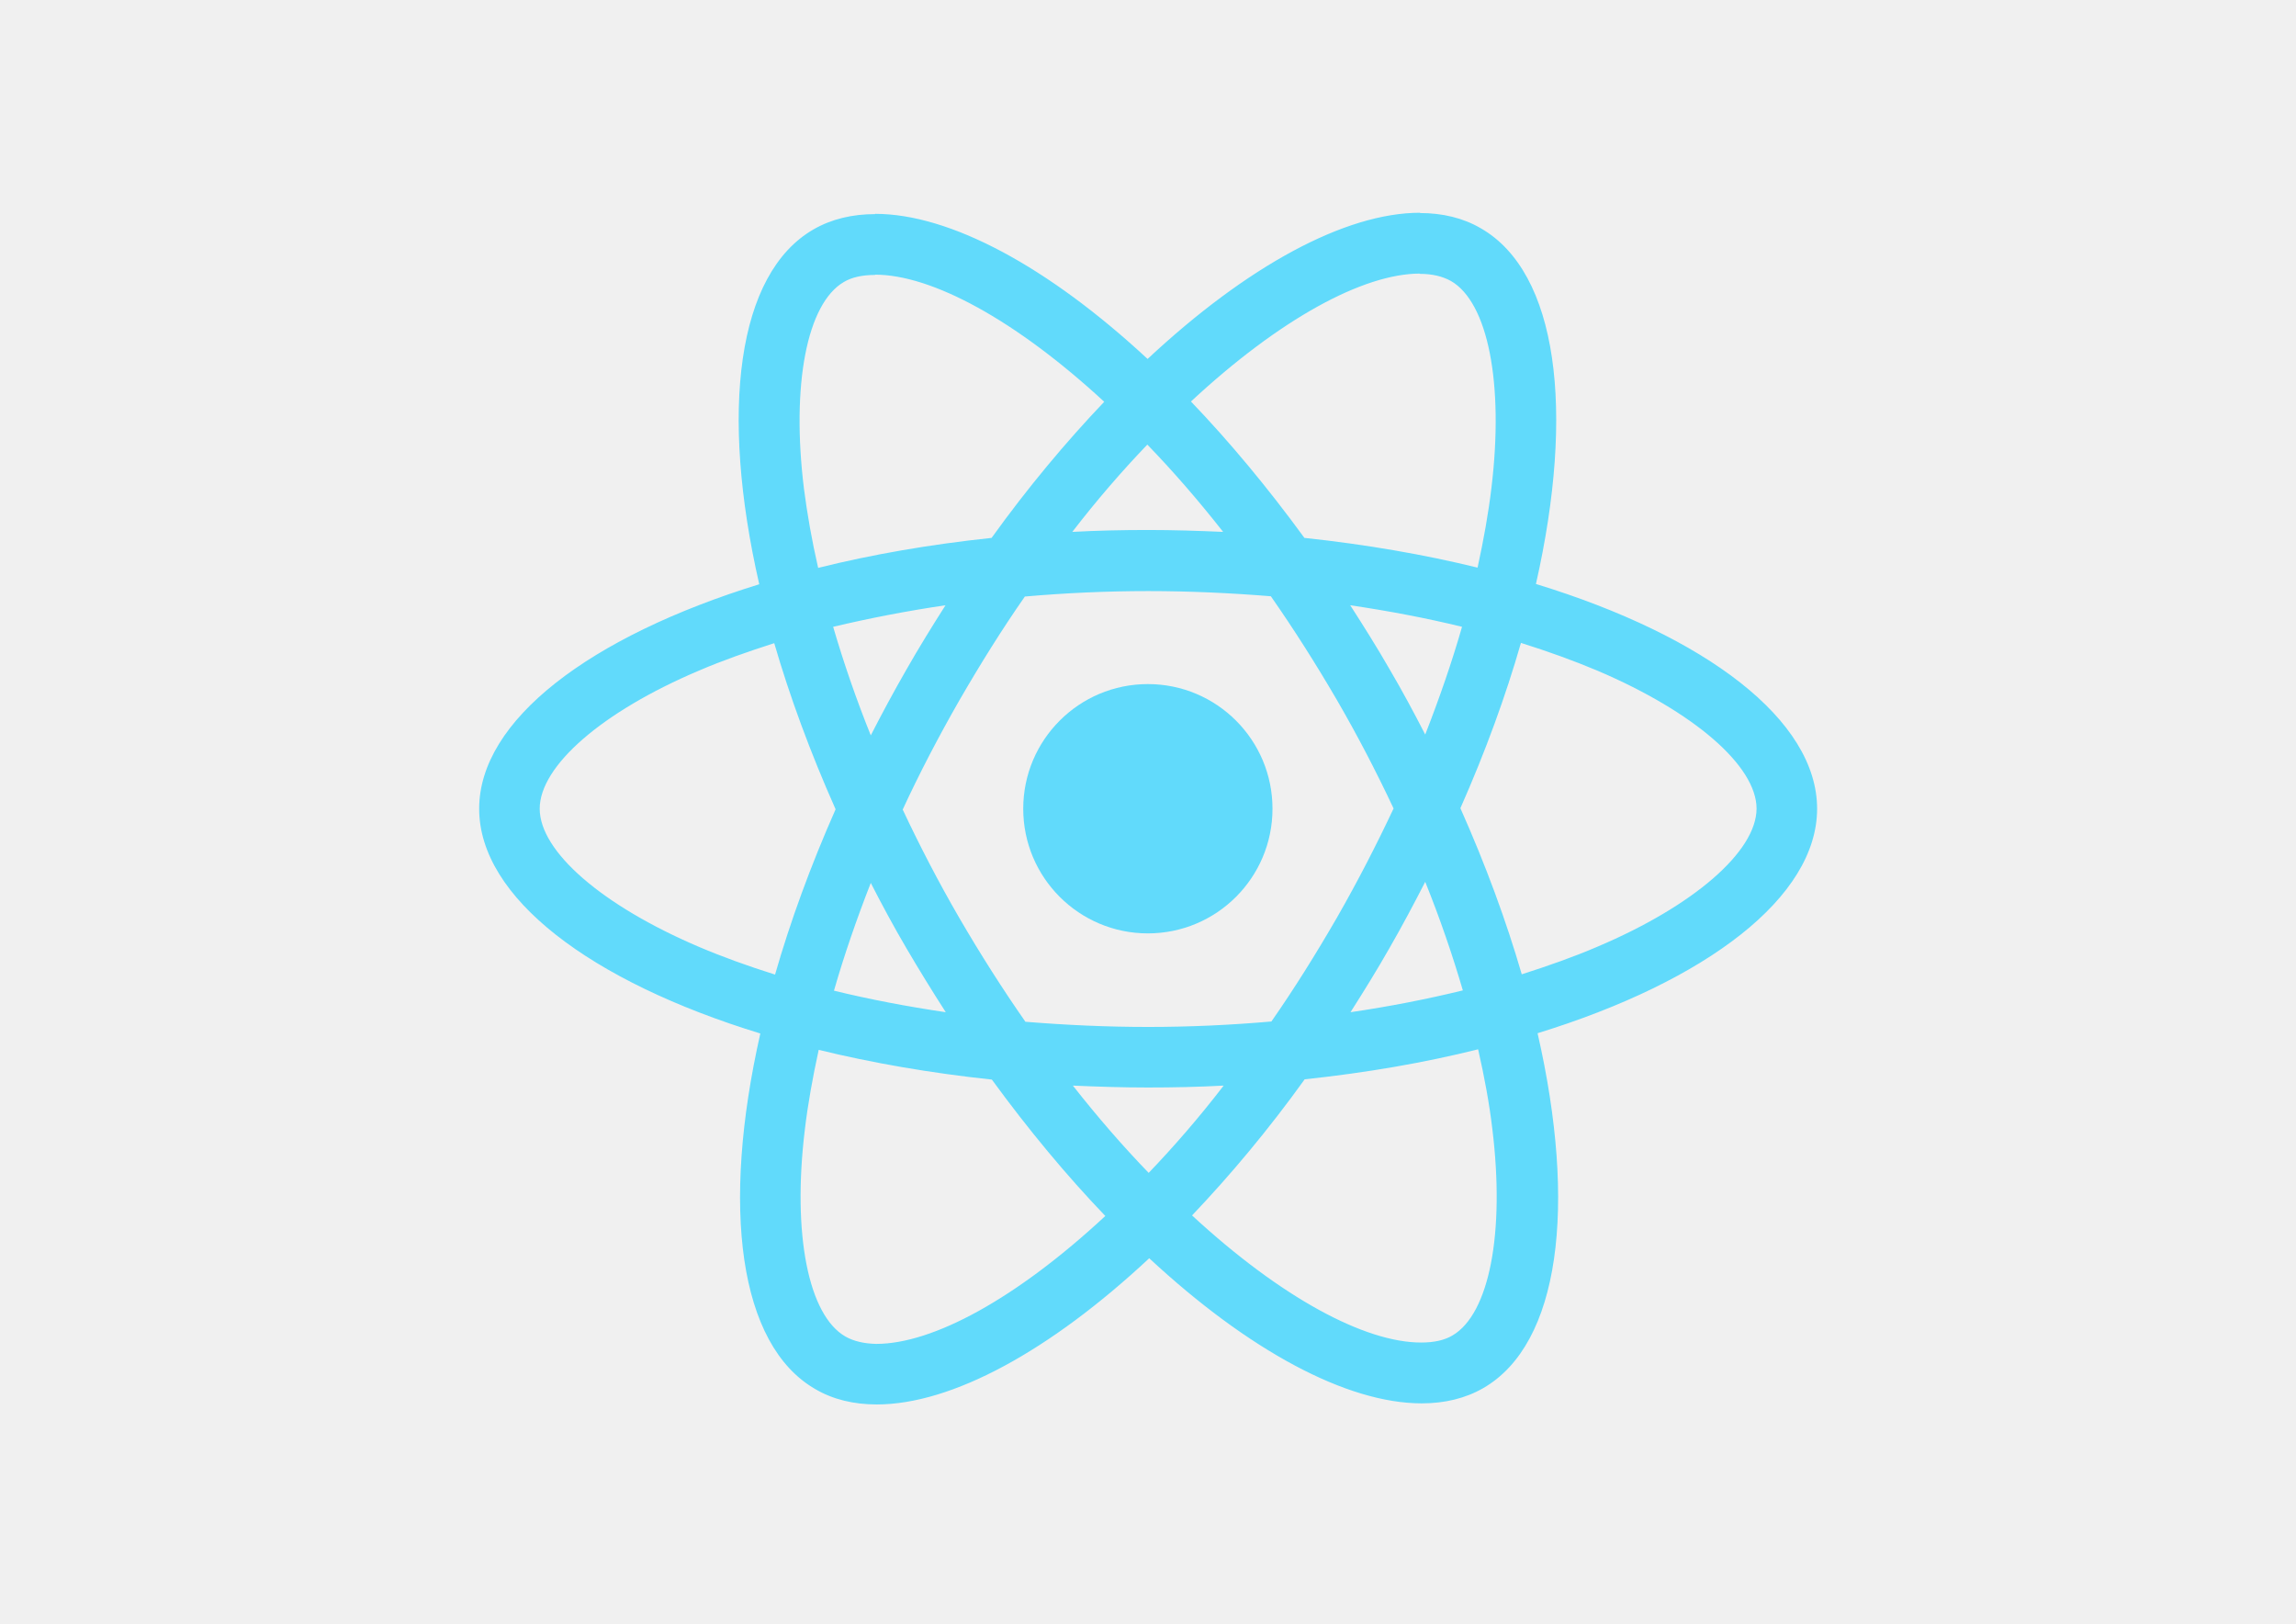
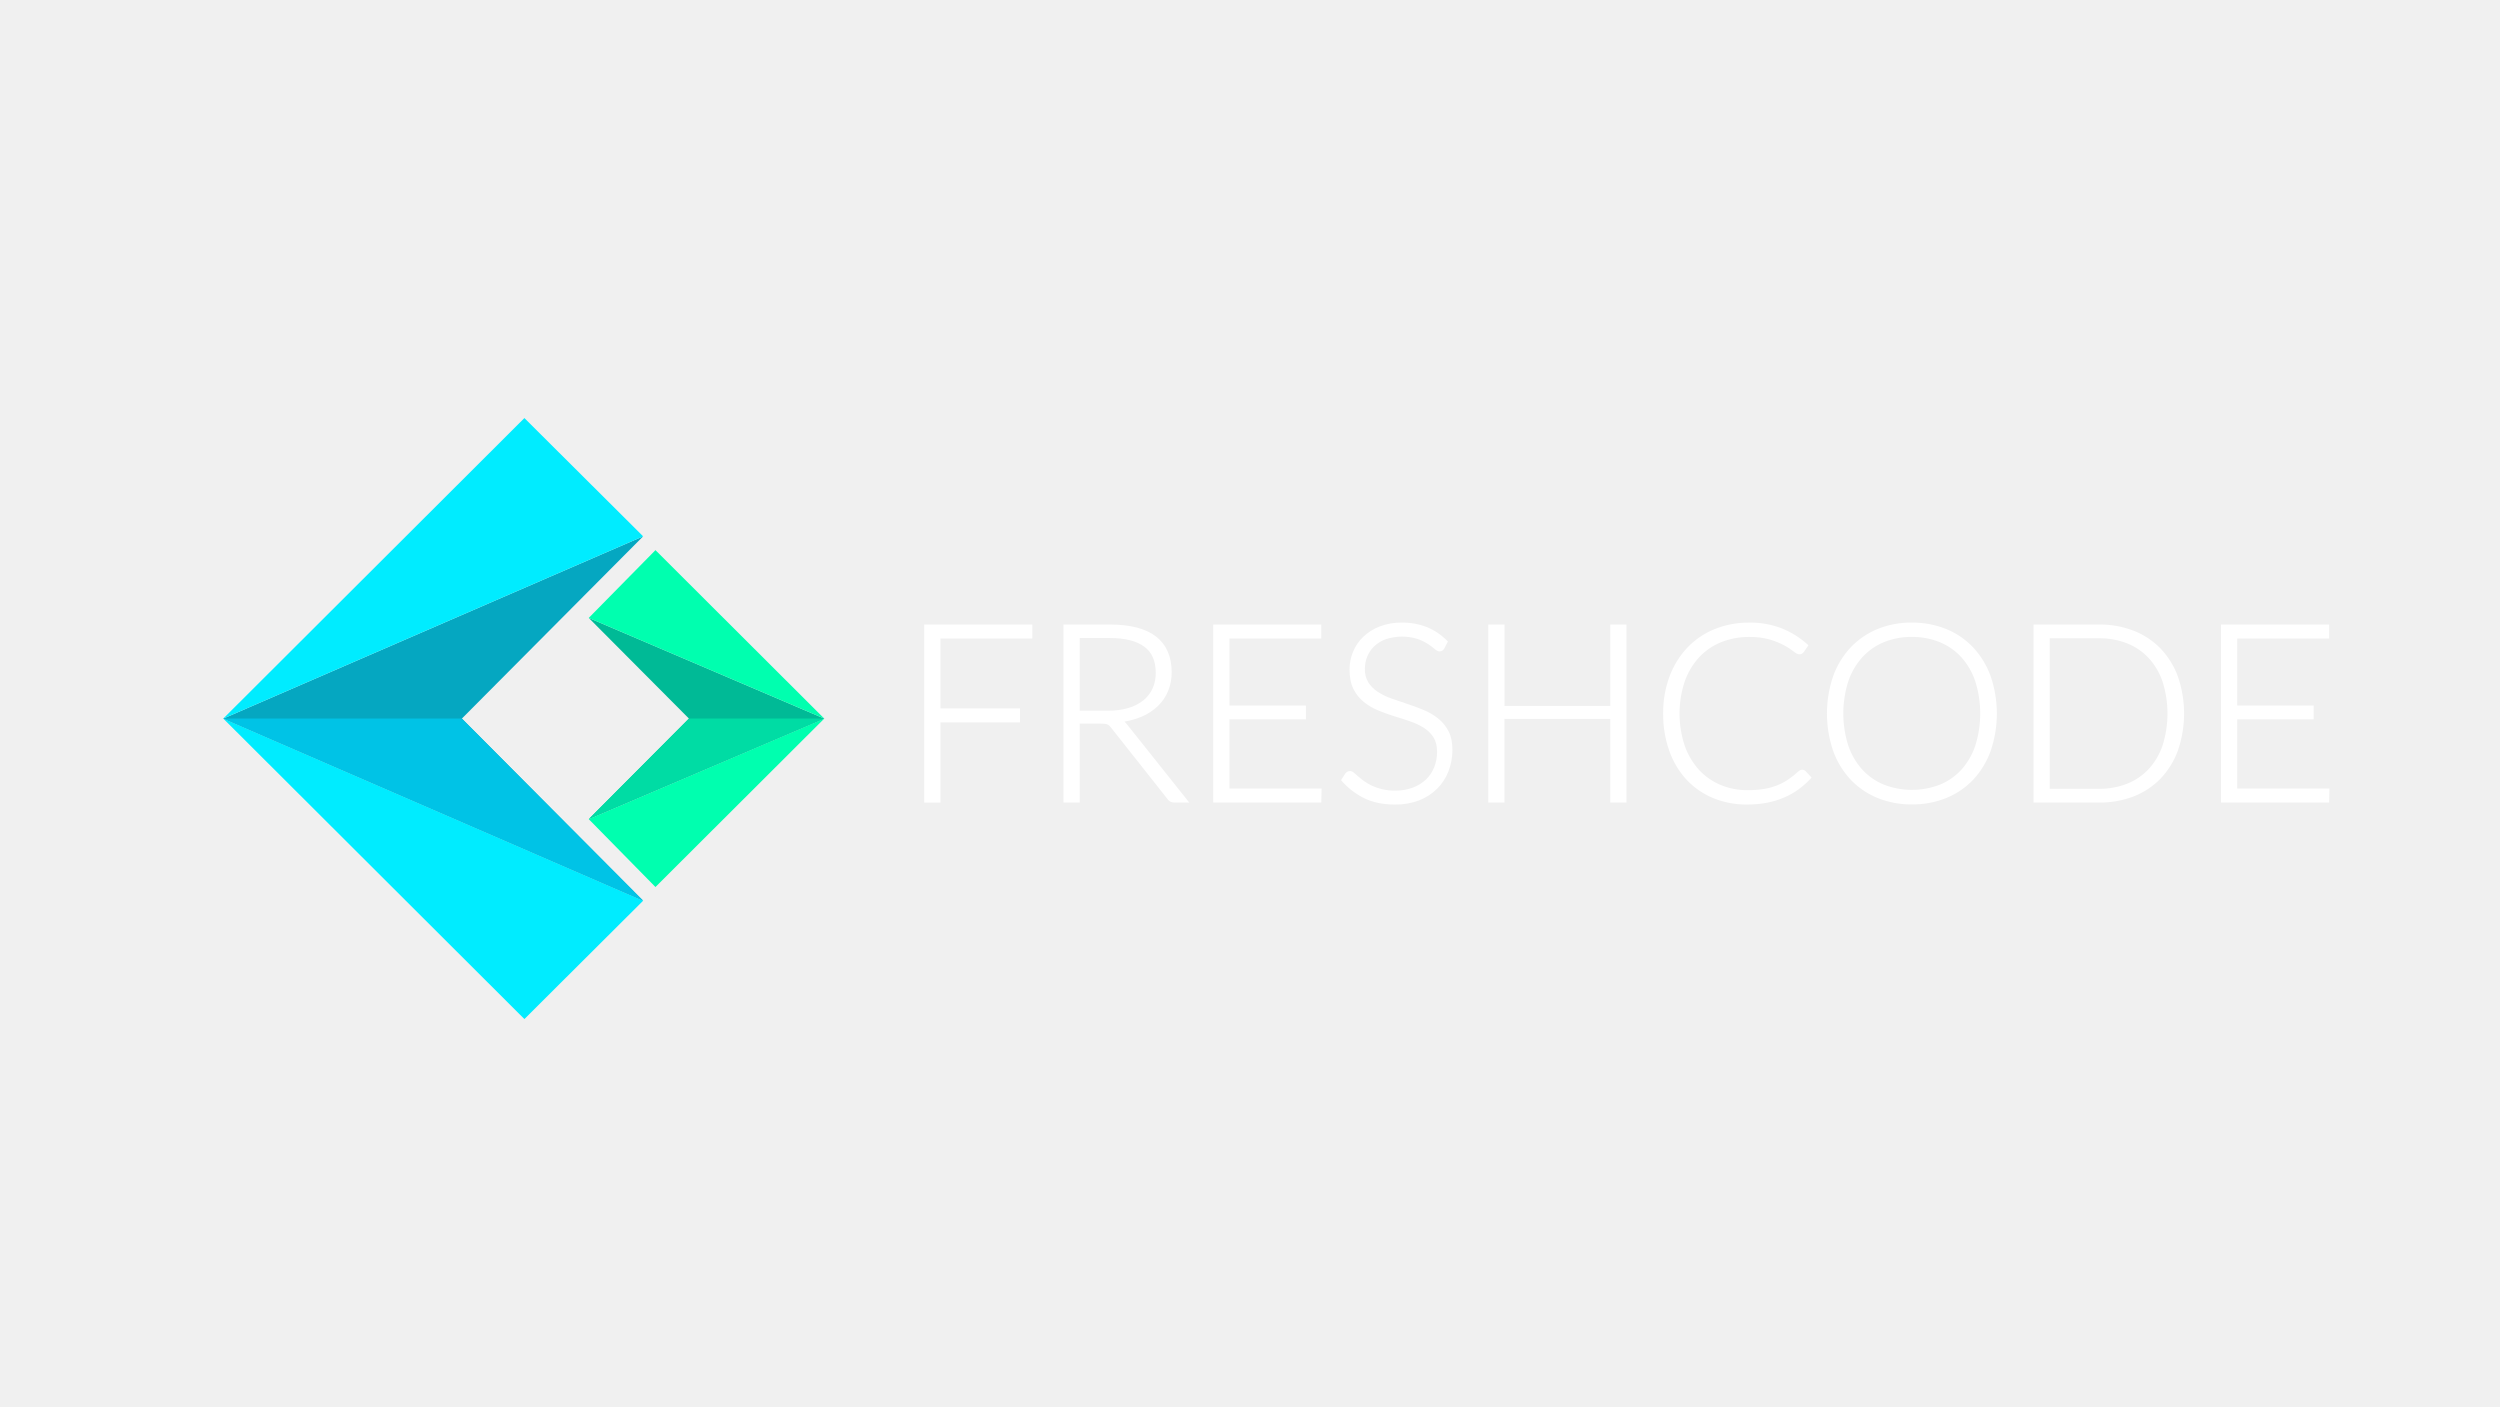
- <svg xmlns="http://www.w3.org/2000/svg" viewBox="0 0 841.9 595.3">
-   <g fill="#61DAFB">
-     <path d="M666.3 296.5c0-32.5-40.7-63.3-103.1-82.4 14.4-63.6 8-114.2-20.2-130.4-6.5-3.8-14.1-5.6-22.4-5.6v22.3c4.6 0 8.3.9 11.4 2.6 13.6 7.8 19.5 37.5 14.9 75.7-1.1 9.4-2.9 19.3-5.1 29.4-19.6-4.8-41-8.5-63.5-10.9-13.5-18.5-27.5-35.3-41.6-50 32.6-30.3 63.2-46.9 84-46.9V78c-27.5 0-63.5 19.6-99.9 53.6-36.4-33.8-72.4-53.2-99.9-53.2v22.3c20.7 0 51.4 16.5 84 46.6-14 14.7-28 31.4-41.3 49.9-22.6 2.4-44 6.1-63.6 11-2.3-10-4-19.7-5.2-29-4.7-38.2 1.1-67.9 14.6-75.8 3-1.8 6.9-2.6 11.5-2.6V78.5c-8.4 0-16 1.8-22.6 5.6-28.1 16.2-34.4 66.7-19.9 130.1-62.2 19.2-102.7 49.9-102.7 82.3 0 32.5 40.7 63.3 103.1 82.4-14.4 63.6-8 114.2 20.2 130.4 6.5 3.8 14.1 5.6 22.5 5.6 27.5 0 63.5-19.6 99.9-53.6 36.4 33.8 72.4 53.2 99.9 53.2 8.4 0 16-1.8 22.6-5.6 28.1-16.2 34.4-66.7 19.9-130.1 62-19.1 102.5-49.9 102.5-82.3zm-130.2-66.7c-3.7 12.9-8.3 26.2-13.5 39.5-4.1-8-8.4-16-13.1-24-4.6-8-9.5-15.8-14.4-23.4 14.2 2.1 27.9 4.7 41 7.9zm-45.8 106.5c-7.8 13.5-15.8 26.3-24.1 38.2-14.9 1.3-30 2-45.2 2-15.1 0-30.2-.7-45-1.9-8.3-11.9-16.4-24.6-24.2-38-7.6-13.1-14.5-26.4-20.8-39.8 6.2-13.4 13.2-26.8 20.7-39.9 7.8-13.5 15.8-26.3 24.1-38.2 14.9-1.3 30-2 45.2-2 15.1 0 30.2.7 45 1.9 8.3 11.9 16.4 24.6 24.2 38 7.6 13.1 14.5 26.4 20.8 39.8-6.3 13.4-13.2 26.8-20.7 39.9zm32.3-13c5.4 13.4 10 26.8 13.8 39.8-13.1 3.2-26.9 5.9-41.2 8 4.9-7.7 9.8-15.6 14.4-23.7 4.6-8 8.9-16.1 13-24.1zM421.2 430c-9.3-9.6-18.6-20.3-27.8-32 9 .4 18.2.7 27.5.7 9.4 0 18.7-.2 27.8-.7-9 11.7-18.3 22.4-27.5 32zm-74.4-58.9c-14.2-2.1-27.9-4.7-41-7.9 3.7-12.9 8.3-26.2 13.5-39.5 4.1 8 8.4 16 13.1 24 4.7 8 9.5 15.8 14.4 23.4zM420.7 163c9.3 9.6 18.6 20.3 27.8 32-9-.4-18.2-.7-27.5-.7-9.4 0-18.7.2-27.8.7 9-11.7 18.3-22.4 27.5-32zm-74 58.9c-4.9 7.7-9.8 15.6-14.4 23.7-4.6 8-8.9 16-13 24-5.4-13.4-10-26.8-13.8-39.8 13.1-3.1 26.9-5.8 41.2-7.9zm-90.5 125.2c-35.4-15.1-58.3-34.9-58.3-50.6 0-15.7 22.9-35.6 58.3-50.6 8.6-3.7 18-7 27.7-10.1 5.7 19.6 13.2 40 22.5 60.9-9.2 20.8-16.6 41.1-22.2 60.6-9.9-3.1-19.3-6.5-28-10.2zM310 490c-13.6-7.8-19.5-37.5-14.9-75.7 1.1-9.4 2.9-19.3 5.1-29.4 19.6 4.8 41 8.5 63.5 10.9 13.5 18.5 27.5 35.3 41.6 50-32.6 30.3-63.2 46.9-84 46.9-4.5-.1-8.3-1-11.3-2.7zm237.2-76.2c4.7 38.2-1.1 67.9-14.6 75.8-3 1.8-6.9 2.6-11.5 2.6-20.7 0-51.4-16.5-84-46.6 14-14.7 28-31.4 41.3-49.9 22.6-2.4 44-6.1 63.6-11 2.3 10.1 4.1 19.8 5.2 29.1zm38.5-66.7c-8.6 3.7-18 7-27.7 10.1-5.7-19.6-13.2-40-22.5-60.9 9.2-20.8 16.6-41.1 22.2-60.6 9.9 3.1 19.3 6.5 28.1 10.2 35.4 15.1 58.3 34.9 58.3 50.6-.1 15.7-23 35.6-58.4 50.6zM320.8 78.4z" />
-     <circle cx="420.9" cy="296.5" r="45.7" />
-     <path d="M520.5 78.1z" />
-   </g>
+ <svg xmlns="http://www.w3.org/2000/svg" id="Слой_1" data-name="Слой 1" viewBox="0 0 1920 1080">
+   <defs>
+     <style>.cls-1{fill:#fff;}.cls-2{fill:#00ba96;}.cls-3{fill:#05a7c1;}.cls-4{fill:#00ffaf;}.cls-5{fill:#00ecff;}.cls-6{fill:#00c3e6;}.cls-7{fill:#00dca4;}</style>
+   </defs>
+   <path class="cls-1" d="M720.92,489V545.4H782v8.05h-61.1V615h-9.76V481h80.33V489Z" />
+   <path class="cls-1" d="M722.27,616.37H709.81V479.63h83v10.76H722.27v53.66h61.1V554.8h-61.1Zm-9.75-2.7h7.05V552.1h61.09v-5.35H719.57V487.68h70.57v-5.34H712.52Z" />
+   <path class="cls-1" d="M910.56,615h-8.34a6.22,6.22,0,0,1-2.7-.52,5.35,5.35,0,0,1-2-1.94l-43-54.37a12.32,12.32,0,0,0-1.56-1.8,6.26,6.26,0,0,0-1.8-1.19,9.09,9.09,0,0,0-2.37-.61,24.62,24.62,0,0,0-3.36-.19H827.86V615h-9.75V481H852.4q23.1,0,34.62,8.95t11.51,26.29a36.14,36.14,0,0,1-2.65,14,33,33,0,0,1-7.63,11.13,39.77,39.77,0,0,1-12,7.82,56.89,56.89,0,0,1-15.87,4.07,15.33,15.33,0,0,1,4.08,3.79ZM851.07,547.2a55.2,55.2,0,0,0,16-2.13A34.28,34.28,0,0,0,879,539a26.25,26.25,0,0,0,7.43-9.56,29.9,29.9,0,0,0,2.56-12.6q0-14.31-9.33-21.22t-27.23-6.91H827.86V547.2Z" />
+   <path class="cls-1" d="M913.36,616.37H902.22a7.64,7.64,0,0,1-3.28-.65,6.63,6.63,0,0,1-2.58-2.41L853.42,559a12.25,12.25,0,0,0-1.43-1.66,4.86,4.86,0,0,0-1.41-.93,8.16,8.16,0,0,0-2-.51,23.67,23.67,0,0,0-3.18-.18H829.22v60.62H816.75V479.63H852.4c15.64,0,27.57,3.11,35.45,9.24s12,15.41,12,27.35a37.52,37.52,0,0,1-2.76,14.54,34.42,34.42,0,0,1-7.93,11.59,41.51,41.51,0,0,1-12.44,8.08,56.85,56.85,0,0,1-13.08,3.73,17.45,17.45,0,0,1,1.83,2.07ZM826.51,553h18.88a25.66,25.66,0,0,1,3.55.21,10.6,10.6,0,0,1,2.71.71,7.36,7.36,0,0,1,2.19,1.44,13.43,13.43,0,0,1,1.73,2l43,54.33a4.29,4.29,0,0,0,1.55,1.56,5,5,0,0,0,2.12.39h5.53l-44.38-55.78a14,14,0,0,0-3.74-3.48l-3.26-2,3.82-.45a56.16,56.16,0,0,0,15.5-4,38.48,38.48,0,0,0,11.62-7.54,31.72,31.72,0,0,0,7.32-10.68,34.88,34.88,0,0,0,2.55-13.5c0-11.06-3.7-19.55-11-25.22s-18.76-8.66-33.79-8.66H819.46V613.67h7Zm24.56-4.49H826.51V487.3H852.4c12.17,0,21.6,2.42,28,7.19s9.87,12.36,9.87,22.3A31.39,31.39,0,0,1,887.63,530a27.74,27.74,0,0,1-7.81,10,35.71,35.71,0,0,1-12.4,6.36A56.85,56.85,0,0,1,851.07,548.55Zm-21.85-2.71h21.85a54,54,0,0,0,15.57-2.07,33.11,33.11,0,0,0,11.47-5.86,25.18,25.18,0,0,0,7.06-9.08,28.74,28.74,0,0,0,2.44-12c0-9.17-2.87-15.75-8.78-20.13S864,490,852.4,490H829.22Z" />
+   <path class="cls-1" d="M1013.62,607l-.19,8H933.11V481h80.32V489H942.86v54.18h58.73v7.86H942.86V607Z" />
+   <path class="cls-1" d="M1014.75,616.37h-83V479.63h83v10.76H944.21v51.47h58.73v10.57H944.21v53.19H1015Zm-80.29-2.7h77.65l.13-5.35H941.51V549.73h58.73v-5.16H941.51V487.68h70.57v-5.34H934.46Z" />
+   <path class="cls-1" d="M1108.06,497.28a2.68,2.68,0,0,1-2.46,1.61c-.83,0-1.88-.58-3.18-1.76a40.87,40.87,0,0,0-13.54-7.81,41.65,41.65,0,0,0-25.11.28,26.88,26.88,0,0,0-9.28,5.69,24.23,24.23,0,0,0-5.68,8.33,25.9,25.9,0,0,0-1.94,10,20.34,20.34,0,0,0,2.88,11.27,26,26,0,0,0,7.63,7.58,49.54,49.54,0,0,0,10.75,5.26q6,2.13,12.36,4.21t12.36,4.6a44.44,44.44,0,0,1,10.76,6.3,28.91,28.91,0,0,1,7.62,9.33q2.89,5.53,2.89,13.78a43.28,43.28,0,0,1-2.89,15.86,37.06,37.06,0,0,1-8.38,12.93,39.29,39.29,0,0,1-13.45,8.67,48.75,48.75,0,0,1-18.19,3.17q-13.26,0-22.83-4.68A53.73,53.73,0,0,1,1031.62,599l2.65-4.17a3.34,3.34,0,0,1,2.65-1.42,3.8,3.8,0,0,1,2.18,1.14l3.22,2.79q1.89,1.67,4.55,3.6a36.38,36.38,0,0,0,6.15,3.6,43.46,43.46,0,0,0,8,2.8,42.71,42.71,0,0,0,10.33,1.13,39.2,39.2,0,0,0,14.21-2.41,30.86,30.86,0,0,0,10.56-6.59,27.76,27.76,0,0,0,6.58-9.89,32.88,32.88,0,0,0,2.28-12.27c0-4.74-1-8.63-2.89-11.7a24.92,24.92,0,0,0-7.63-7.67,49.36,49.36,0,0,0-10.75-5.16q-6-2.09-12.36-4.08T1059,544.26a42.34,42.34,0,0,1-10.75-6.3,28.9,28.9,0,0,1-7.63-9.57q-2.9-5.73-2.89-14.35a33.9,33.9,0,0,1,2.56-13,32.31,32.31,0,0,1,7.48-11,36.55,36.55,0,0,1,12.18-7.67,44.25,44.25,0,0,1,16.52-2.89,50,50,0,0,1,18.71,3.31,44.79,44.79,0,0,1,15.11,10.14Z" />
+   <path class="cls-1" d="M1071.21,617.89c-9,0-16.89-1.62-23.42-4.83a55.3,55.3,0,0,1-17.19-13.15l-.67-.77,3.19-5a4.74,4.74,0,0,1,3.8-2,4.87,4.87,0,0,1,3.06,1.46l3.23,2.8c1.22,1.07,2.72,2.26,4.46,3.53a36.35,36.35,0,0,0,5.93,3.47,42,42,0,0,0,7.8,2.7,41.41,41.41,0,0,0,10,1.1,38.09,38.09,0,0,0,13.72-2.32,29.93,29.93,0,0,0,10.11-6.3,26.75,26.75,0,0,0,6.27-9.42,31.85,31.85,0,0,0,2.17-11.77c0-4.45-.9-8.15-2.68-11a23.77,23.77,0,0,0-7.21-7.26,48.76,48.76,0,0,0-10.46-5c-4-1.38-8.16-2.75-12.32-4s-8.46-2.85-12.48-4.5a43.55,43.55,0,0,1-11.08-6.5,30.29,30.29,0,0,1-8-10c-2-4-3-9-3-15a35.38,35.38,0,0,1,2.66-13.49,33.74,33.74,0,0,1,7.79-11.49,38.16,38.16,0,0,1,12.61-8,46,46,0,0,1,17-3,51.45,51.45,0,0,1,19.21,3.41A46.31,46.31,0,0,1,1111.29,492l.7.7-2.74,5.25a4,4,0,0,1-3.65,2.33c-1.2,0-2.5-.67-4.08-2.1a39.7,39.7,0,0,0-5.09-3.75,40.33,40.33,0,0,0-8-3.8,40.24,40.24,0,0,0-24.17.28,25.54,25.54,0,0,0-8.82,5.39,22.84,22.84,0,0,0-5.37,7.88,24.76,24.76,0,0,0-1.84,9.43,19.08,19.08,0,0,0,2.67,10.53,24.77,24.77,0,0,0,7.23,7.19,48,48,0,0,0,10.46,5.11q6,2.13,12.34,4.21c4.22,1.38,8.41,2.94,12.45,4.63a45.91,45.91,0,0,1,11.08,6.49,30.38,30.38,0,0,1,8,9.76c2,3.87,3,8.72,3,14.41a44.91,44.91,0,0,1-3,16.36,38.49,38.49,0,0,1-8.69,13.39,40.8,40.8,0,0,1-13.9,9A50.36,50.36,0,0,1,1071.21,617.89Zm-37.9-19A52.6,52.6,0,0,0,1049,610.63c6.17,3,13.65,4.55,22.24,4.55a47.64,47.64,0,0,0,17.68-3.07,38.22,38.22,0,0,0,13-8.37,35.85,35.85,0,0,0,8.08-12.46,42.21,42.21,0,0,0,2.8-15.38,28.36,28.36,0,0,0-2.74-13.16,27.69,27.69,0,0,0-7.27-8.9,43.58,43.58,0,0,0-10.43-6.1c-4-1.66-8.1-3.2-12.26-4.56s-8.37-2.8-12.39-4.23a50.92,50.92,0,0,1-11-5.4,27.53,27.53,0,0,1-8-8,21.76,21.76,0,0,1-3.11-12,27.39,27.39,0,0,1,2-10.46,25.65,25.65,0,0,1,6-8.8,28.34,28.34,0,0,1,9.75-6,43,43,0,0,1,26-.3,42,42,0,0,1,14,8.09c1.48,1.33,2.15,1.4,2.27,1.4.41,0,.85-.1,1.26-.88l1.81-3.47a43.56,43.56,0,0,0-14-9.14,49,49,0,0,0-18.21-3.22,43.07,43.07,0,0,0-16,2.8,35.48,35.48,0,0,0-11.73,7.38,31,31,0,0,0-7.18,10.58,32.75,32.75,0,0,0-2.46,12.46c0,5.51.93,10.13,2.75,13.74a27.61,27.61,0,0,0,7.27,9.13,41.32,41.32,0,0,0,10.41,6.1c3.94,1.61,8.06,3.1,12.26,4.41s8.36,2.69,12.39,4.09a51.19,51.19,0,0,1,11,5.3,26.25,26.25,0,0,1,8,8.09c2.06,3.27,3.1,7.45,3.1,12.42a34.34,34.34,0,0,1-2.37,12.77,29.38,29.38,0,0,1-6.9,10.37,32.68,32.68,0,0,1-11,6.87,40.82,40.82,0,0,1-14.7,2.51,44.21,44.21,0,0,1-10.65-1.18,45.4,45.4,0,0,1-8.3-2.88,40.13,40.13,0,0,1-6.39-3.73c-1.8-1.32-3.36-2.56-4.63-3.68s-2.33-2-3.21-2.78-1.3-.81-1.3-.81a2,2,0,0,0-1.6.91Z" />
+   <path class="cls-1" d="M1247.78,481V615H1238V550.8h-83.93V615h-9.75V481h9.75V543.5H1238V481Z" />
+   <path class="cls-1" d="M1249.13,616.37h-12.46V552.15h-81.22v64.22H1143V479.63h12.47v62.52h81.22V479.63h12.46Zm-9.76-2.7h7.05V482.34h-7.05v62.52h-86.63V482.34h-7V613.67h7V549.44h86.63Z" />
+   <path class="cls-1" d="M1384.09,592.48a2.17,2.17,0,0,1,1.6.66l3.79,4.07a64.06,64.06,0,0,1-9,8,55.06,55.06,0,0,1-10.71,6.06,62.85,62.85,0,0,1-12.78,3.88,78.91,78.91,0,0,1-15.3,1.37,65.29,65.29,0,0,1-25.53-4.87,57.1,57.1,0,0,1-19.94-13.83,62.43,62.43,0,0,1-12.93-21.65,82.52,82.52,0,0,1-4.59-28.23,78.56,78.56,0,0,1,4.73-27.85,64.1,64.1,0,0,1,13.26-21.64,59,59,0,0,1,20.46-14,68,68,0,0,1,26.34-5,64.94,64.94,0,0,1,24.34,4.26,65.64,65.64,0,0,1,19.33,12l-2.94,4.26a2.63,2.63,0,0,1-2.37,1.14c-.76,0-2-.69-3.69-2.08a49.94,49.94,0,0,0-7.11-4.6,60.48,60.48,0,0,0-11.32-4.59,55.57,55.57,0,0,0-16.24-2.09,57.63,57.63,0,0,0-22.22,4.17,49,49,0,0,0-17.33,11.94,55,55,0,0,0-11.32,18.94,79.86,79.86,0,0,0,.05,50.49,55.52,55.52,0,0,0,11.32,18.9,48.92,48.92,0,0,0,17,11.84,54,54,0,0,0,21.17,4.12,78.25,78.25,0,0,0,12.84-1,50.58,50.58,0,0,0,10.37-2.84,46.72,46.72,0,0,0,8.81-4.64,67,67,0,0,0,8-6.44,5.7,5.7,0,0,1,1-.62A2,2,0,0,1,1384.09,592.48Z" />
+   <path class="cls-1" d="M1341.65,617.89a66.93,66.93,0,0,1-26.05-5,58.88,58.88,0,0,1-20.41-14.16A64.13,64.13,0,0,1,1282,576.64,83.9,83.9,0,0,1,1277.3,548a80,80,0,0,1,4.83-28.32,65.45,65.45,0,0,1,13.54-22.1,60.52,60.52,0,0,1,20.92-14.34,69.47,69.47,0,0,1,26.86-5.07,66.48,66.48,0,0,1,24.85,4.36A67.3,67.3,0,0,1,1388,494.75l.89.79-3.61,5.25a4,4,0,0,1-3.49,1.72c-1.12,0-2.52-.73-4.55-2.38a47.29,47.29,0,0,0-6.9-4.46,59.72,59.72,0,0,0-11.07-4.49,54.62,54.62,0,0,0-15.84-2,56.7,56.7,0,0,0-21.7,4.06,47.87,47.87,0,0,0-16.86,11.61,53.9,53.9,0,0,0-11,18.49,78.45,78.45,0,0,0,.05,49.55,54.21,54.21,0,0,0,11,18.45,47.67,47.67,0,0,0,16.53,11.51,52.94,52.94,0,0,0,20.65,4,76.65,76.65,0,0,0,12.61-.93,49.57,49.57,0,0,0,10.1-2.76,46,46,0,0,0,8.55-4.51,65.27,65.27,0,0,0,7.89-6.31,6.55,6.55,0,0,1,1.26-.84,3.54,3.54,0,0,1,4.12.68l4.68,5-.86.93a65.51,65.51,0,0,1-9.24,8.17,56.1,56.1,0,0,1-11,6.21,64.34,64.34,0,0,1-13.06,4A80.79,80.79,0,0,1,1341.65,617.89Zm1.8-137.07a66.84,66.84,0,0,0-25.82,4.87,57.8,57.8,0,0,0-20,13.7,63,63,0,0,0-13,21.19A77.52,77.52,0,0,0,1280,548a81.57,81.57,0,0,0,4.51,27.77,61.57,61.57,0,0,0,12.65,21.19,56.16,56.16,0,0,0,19.47,13.5,64.1,64.1,0,0,0,25,4.77,78.51,78.51,0,0,0,15-1.34,63,63,0,0,0,12.52-3.8,53.74,53.74,0,0,0,10.44-5.92,62.14,62.14,0,0,0,8-6.92l-2.92-3.14a.75.75,0,0,0-1-.14,3.63,3.63,0,0,0-.71.47,68.77,68.77,0,0,1-8.14,6.5,48.6,48.6,0,0,1-9.07,4.78,52,52,0,0,1-10.65,2.92,80,80,0,0,1-13.06,1,55.73,55.73,0,0,1-21.69-4.22A50.38,50.38,0,0,1,1303,593.16a57,57,0,0,1-11.6-19.35,81.25,81.25,0,0,1,0-51.42,56.4,56.4,0,0,1,11.6-19.4,50.58,50.58,0,0,1,17.81-12.27,59.32,59.32,0,0,1,22.73-4.27,57.29,57.29,0,0,1,16.64,2.14,62.15,62.15,0,0,1,11.58,4.71A50,50,0,0,1,1379,498c2.13,1.73,2.82,1.78,2.84,1.78.78,0,1.07-.27,1.24-.54l2.27-3.29a64.56,64.56,0,0,0-18-11A63.79,63.79,0,0,0,1343.45,480.82Z" />
+   <path class="cls-1" d="M1532.23,548a81.2,81.2,0,0,1-4.64,28.19,62.36,62.36,0,0,1-13.07,21.59,57.65,57.65,0,0,1-20.22,13.83,71.6,71.6,0,0,1-52,0,57.76,57.76,0,0,1-20.18-13.83,62.51,62.51,0,0,1-13.07-21.59,87.62,87.62,0,0,1,0-56.27,62.56,62.56,0,0,1,13.07-21.6,58.43,58.43,0,0,1,20.18-13.88,66.52,66.52,0,0,1,26-4.92,67.25,67.25,0,0,1,26,4.88,57.48,57.48,0,0,1,20.22,13.87,63,63,0,0,1,13.07,21.65A80.85,80.85,0,0,1,1532.23,548Zm-10,0a76.43,76.43,0,0,0-3.88-25.19,53.86,53.86,0,0,0-11-18.95,47.46,47.46,0,0,0-17-11.89,60.42,60.42,0,0,0-43.86,0,47.87,47.87,0,0,0-17.09,11.89,54,54,0,0,0-11.09,18.95,82.89,82.89,0,0,0,0,50.44,54.09,54.09,0,0,0,11.09,18.9,47.25,47.25,0,0,0,17.09,11.84,61.12,61.12,0,0,0,43.86,0,46.85,46.85,0,0,0,17-11.84,53.9,53.9,0,0,0,11-18.9A76.34,76.34,0,0,0,1522.19,548Z" />
+   <path class="cls-1" d="M1468.29,617.8a68.62,68.62,0,0,1-26.47-5,59.31,59.31,0,0,1-20.64-14.15,63.93,63.93,0,0,1-13.36-22.06,89,89,0,0,1,0-57.2,64,64,0,0,1,13.36-22.06,59.86,59.86,0,0,1,20.64-14.19,68.08,68.08,0,0,1,26.47-5,69,69,0,0,1,26.53,5,59.09,59.09,0,0,1,20.69,14.2,64.47,64.47,0,0,1,13.35,22.1,88.83,88.83,0,0,1,0,57.2,64.07,64.07,0,0,1-13.35,22.06,59.41,59.41,0,0,1-20.69,14.15A69,69,0,0,1,1468.29,617.8Zm0-137a65.47,65.47,0,0,0-25.43,4.82,57.4,57.4,0,0,0-19.71,13.56,61.31,61.31,0,0,0-12.79,21.13,86.23,86.23,0,0,0,0,55.34,61.31,61.31,0,0,0,12.79,21.13,56.59,56.59,0,0,0,19.71,13.51,70.19,70.19,0,0,0,50.92,0,56.48,56.48,0,0,0,19.75-13.51,61.31,61.31,0,0,0,12.79-21.13,86.23,86.23,0,0,0,0-55.34,61.85,61.85,0,0,0-12.79-21.18,56.31,56.31,0,0,0-19.75-13.55A66.32,66.32,0,0,0,1468.29,480.82Zm0,128.54a58.83,58.83,0,0,1-22.39-4.17A48.82,48.82,0,0,1,1428.32,593,55.57,55.57,0,0,1,1417,573.65a84.17,84.17,0,0,1,0-51.34,55.62,55.62,0,0,1,11.36-19.41,49.49,49.49,0,0,1,17.57-12.23,61.83,61.83,0,0,1,44.9,0,49,49,0,0,1,17.53,12.23,55.36,55.36,0,0,1,11.27,19.41,85.18,85.18,0,0,1,0,51.34A55.4,55.4,0,0,1,1508.32,593a48.45,48.45,0,0,1-17.54,12.18A59.06,59.06,0,0,1,1468.29,609.36Zm0-120.2a55.51,55.51,0,0,0-21.36,4,46.6,46.6,0,0,0-16.62,11.55,52.78,52.78,0,0,0-10.8,18.48,81.61,81.61,0,0,0,0,49.54,52.92,52.92,0,0,0,10.8,18.43,46.17,46.17,0,0,0,16.62,11.51,59.74,59.74,0,0,0,42.83,0,45.77,45.77,0,0,0,16.56-11.51A52.72,52.72,0,0,0,1517,572.75a82.46,82.46,0,0,0,0-49.55,52.72,52.72,0,0,0-10.71-18.47,46.07,46.07,0,0,0-16.57-11.55A55.69,55.69,0,0,0,1468.29,489.16Z" />
+   <path class="cls-1" d="M1676,548a79.42,79.42,0,0,1-4.64,27.95A60.45,60.45,0,0,1,1658.31,597a56.65,56.65,0,0,1-20.22,13.36,70.5,70.5,0,0,1-26,4.64h-49V481h49a70.29,70.29,0,0,1,26,4.65A56.5,56.5,0,0,1,1658.31,499a60.45,60.45,0,0,1,13.08,21.12A79.17,79.17,0,0,1,1676,548Zm-10,0a74.73,74.73,0,0,0-3.89-25,52.06,52.06,0,0,0-11-18.57,46.94,46.94,0,0,0-17-11.56,58.68,58.68,0,0,0-22-4h-39.22V607.16h39.22a58.68,58.68,0,0,0,22-4,46.7,46.7,0,0,0,17-11.56,52.1,52.1,0,0,0,11-18.56A75.1,75.1,0,0,0,1666,548Z" />
+   <path class="cls-1" d="M1612.09,616.37h-50.33V479.63h50.33a72,72,0,0,1,26.5,4.74,58.24,58.24,0,0,1,20.7,13.67,62,62,0,0,1,13.36,21.59,87.44,87.44,0,0,1,0,56.74A62,62,0,0,1,1659.29,598a58.13,58.13,0,0,1-20.7,13.68A72.16,72.16,0,0,1,1612.09,616.37Zm-47.62-2.7h47.62a69.28,69.28,0,0,0,25.5-4.55,55.52,55.52,0,0,0,19.75-13,59.49,59.49,0,0,0,12.78-20.65,84.93,84.93,0,0,0,0-54.85,59.24,59.24,0,0,0-12.78-20.66,55.65,55.65,0,0,0-19.75-13,69.56,69.56,0,0,0-25.5-4.54h-47.62Zm47.62-5.16h-40.57v-121h40.57a60.23,60.23,0,0,1,22.48,4.08,48.4,48.4,0,0,1,17.53,11.89,53.7,53.7,0,0,1,11.28,19,84.11,84.11,0,0,1,0,51,53.7,53.7,0,0,1-11.28,19,48.65,48.65,0,0,1-17.53,11.89A60.36,60.36,0,0,1,1612.09,608.51Zm-37.87-2.71h37.87a57.46,57.46,0,0,0,21.47-3.88,45.76,45.76,0,0,0,16.57-11.22,51,51,0,0,0,10.69-18.09,81.35,81.35,0,0,0,0-49.21,51,51,0,0,0-10.69-18.09,45.87,45.87,0,0,0-16.57-11.23,57.53,57.53,0,0,0-21.47-3.88h-37.87Z" />
+   <path class="cls-1" d="M1787.62,607l-.2,8H1707.1V481h80.32V489h-70.57v54.18h58.73v7.86h-58.73V607Z" />
+   <path class="cls-1" d="M1788.75,616.37h-83V479.63h83v10.76h-70.57v51.47h58.73v10.57h-58.73v53.19H1789Zm-80.3-2.7h77.65l.13-5.35H1715.5V549.73h58.73v-5.16H1715.5V487.68h70.57v-5.34h-77.62Z" />
+   <polygon class="cls-2" points="452.16 474.56 452.16 474.56 529.11 551.87 452.16 629.1 452.16 629.1 633.03 551.87 452.16 474.56" />
+   <polygon class="cls-3" points="493.93 411.91 493.93 411.91 171.47 551.86 493.93 691.75 493.93 691.75 354.71 551.87 493.93 411.91" />
+   <polygon class="cls-4" points="452.16 629.1 452.16 629.1 503.39 681.23 633.03 551.87 452.16 629.1" />
+   <polygon class="cls-4" points="452.16 474.56 452.16 474.57 633.03 551.87 503.39 422.5 452.16 474.56" />
+   <polygon class="cls-5" points="402.74 782.64 493.93 691.75 171.47 551.86 402.74 782.64" />
+   <polygon class="cls-5" points="402.74 321.08 171.47 551.86 493.93 411.91 402.74 321.08" />
+   <polygon class="cls-6" points="171.47 551.86 354.71 551.86 493.93 691.75 171.47 551.86" />
+   <polygon class="cls-7" points="529.11 551.86 633.03 551.86 452.46 628.8 529.11 551.86" />
</svg>
